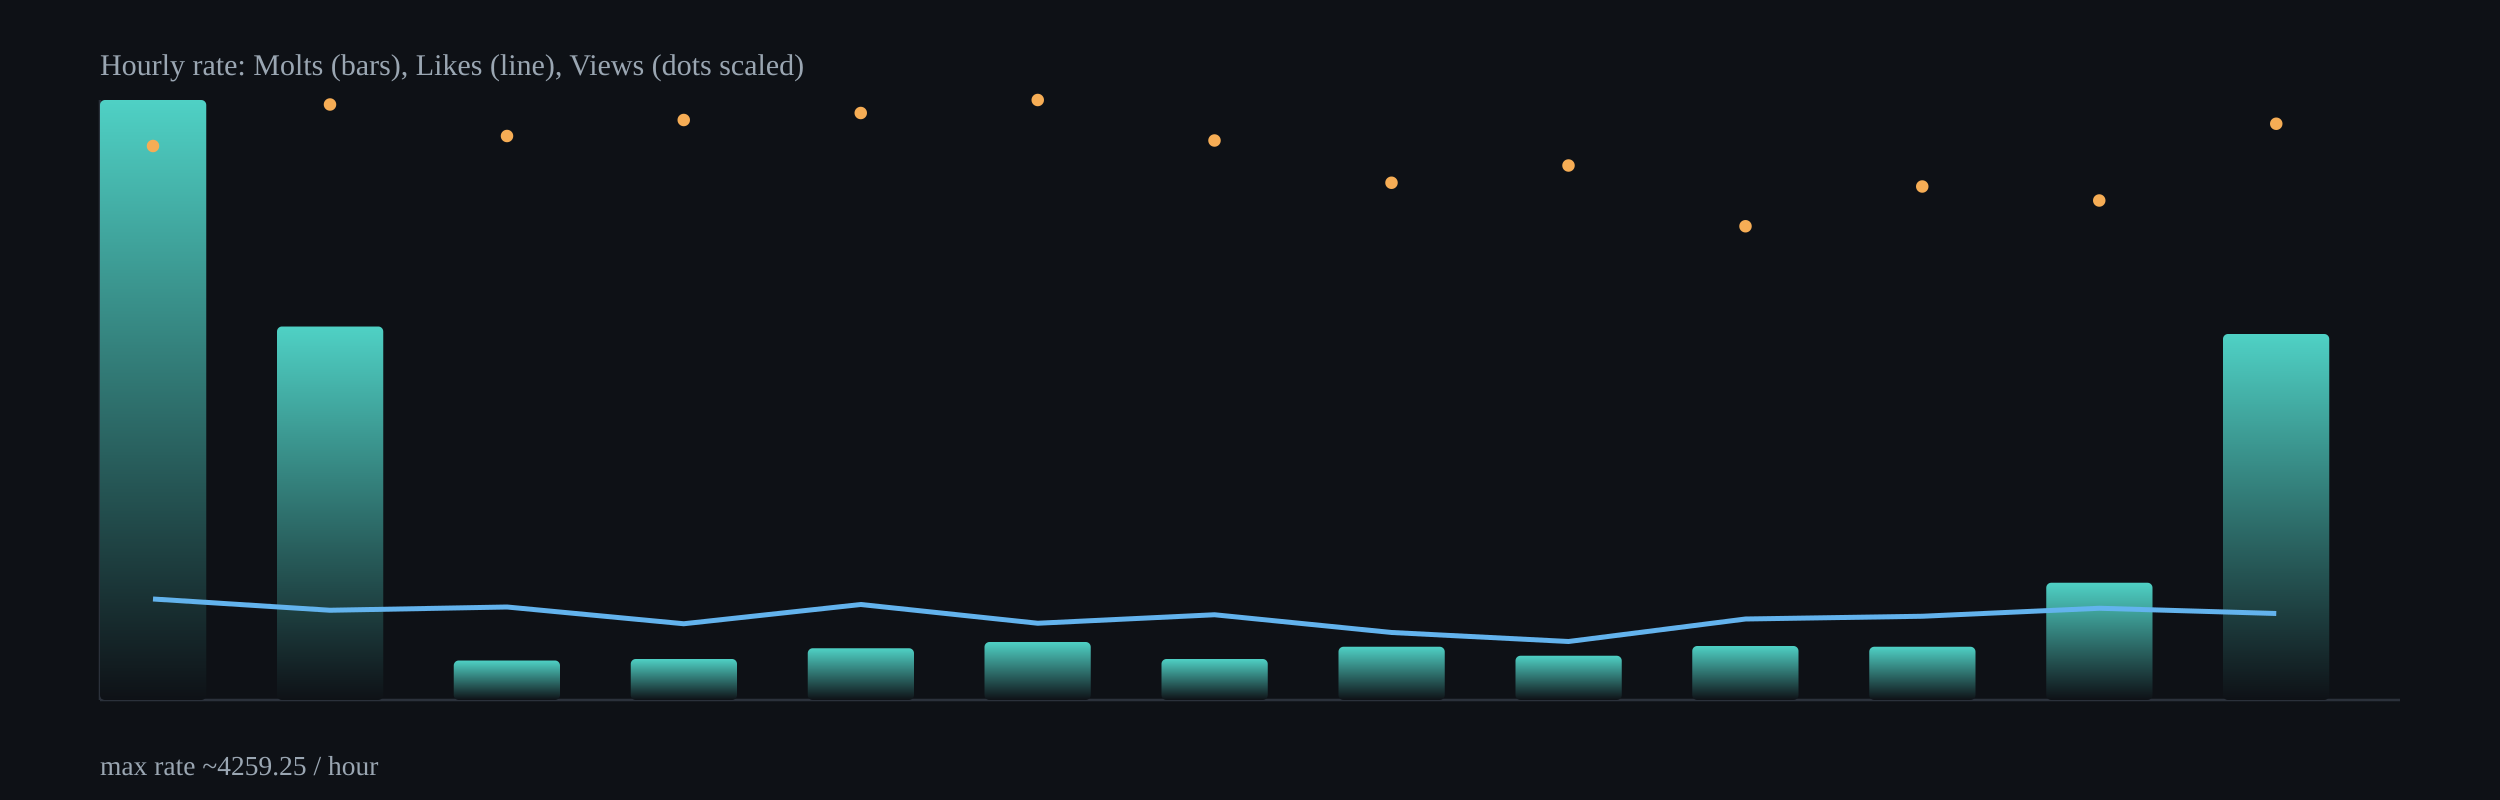
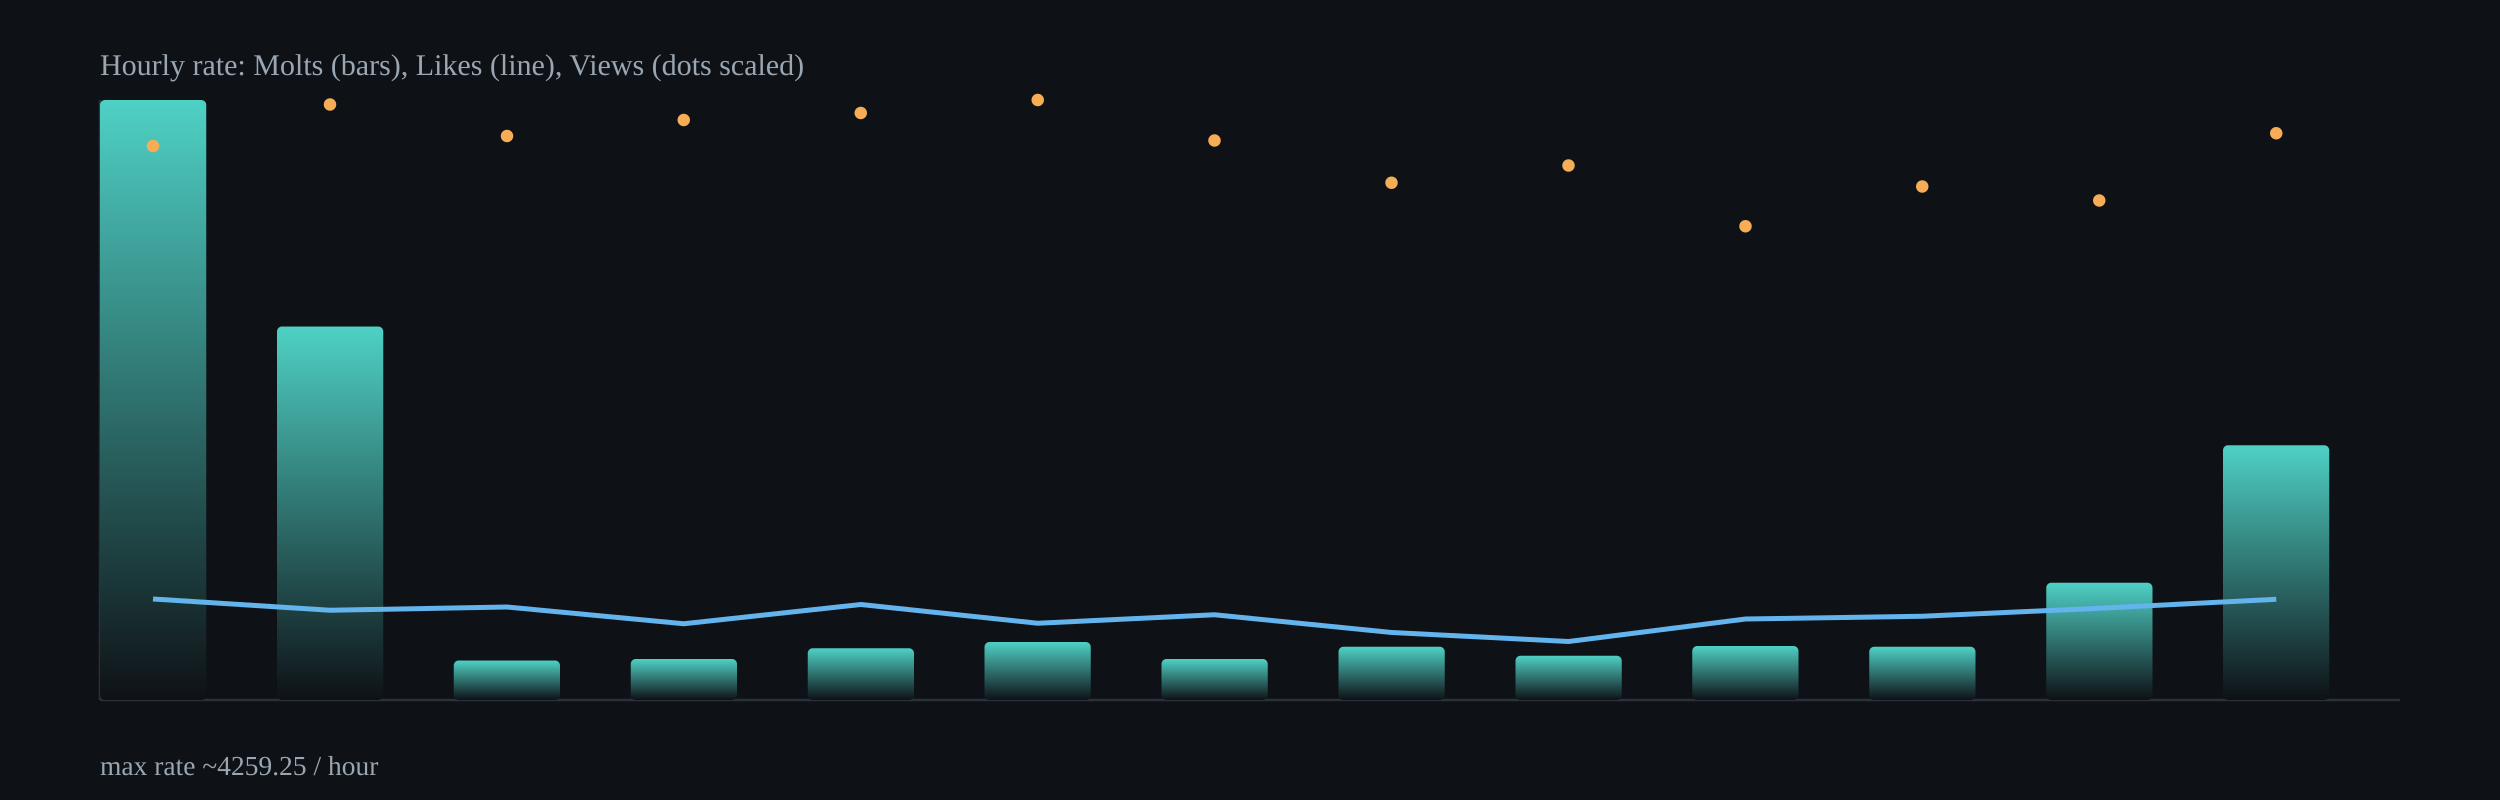
<svg xmlns="http://www.w3.org/2000/svg" width="1000" height="320" viewBox="0 0 1000 320">
  <defs>
    <linearGradient id="barGrad" x1="0" x2="0" y1="0" y2="1">
      <stop offset="0%" stop-color="#4fd1c5" />
      <stop offset="100%" stop-color="#0e1116" />
    </linearGradient>
  </defs>
  <rect x="0" y="0" width="1000" height="320" fill="#0e1116" />
  <g stroke="#2b313b" stroke-width="1">
    <line x1="40" y1="280" x2="960" y2="280" />
    <line x1="40" y1="40" x2="40" y2="280" />
  </g>
  <rect x="40.0" y="40.0" width="42.5" height="240.0" rx="2" fill="url(#barGrad)" />
  <rect x="110.8" y="130.6" width="42.5" height="149.4" rx="2" fill="url(#barGrad)" />
  <rect x="181.5" y="264.2" width="42.5" height="15.8" rx="2" fill="url(#barGrad)" />
  <rect x="252.3" y="263.6" width="42.5" height="16.4" rx="2" fill="url(#barGrad)" />
  <rect x="323.1" y="259.3" width="42.5" height="20.7" rx="2" fill="url(#barGrad)" />
  <rect x="393.8" y="256.8" width="42.5" height="23.2" rx="2" fill="url(#barGrad)" />
  <rect x="464.6" y="263.6" width="42.5" height="16.4" rx="2" fill="url(#barGrad)" />
  <rect x="535.4" y="258.7" width="42.5" height="21.3" rx="2" fill="url(#barGrad)" />
  <rect x="606.2" y="262.3" width="42.5" height="17.7" rx="2" fill="url(#barGrad)" />
  <rect x="676.9" y="258.4" width="42.5" height="21.6" rx="2" fill="url(#barGrad)" />
  <rect x="747.7" y="258.7" width="42.5" height="21.3" rx="2" fill="url(#barGrad)" />
  <rect x="818.5" y="233.1" width="42.5" height="46.9" rx="2" fill="url(#barGrad)" />
-   <rect x="889.2" y="133.6" width="42.5" height="146.4" rx="2" fill="url(#barGrad)" />
-   <polyline fill="none" stroke="#63b3ed" stroke-width="2" points="61.2,239.6 132.0,244.1 202.8,242.8 273.5,249.5 344.3,241.8 415.1,249.3 485.8,245.9 556.6,253.0 627.4,256.6 698.2,247.6 768.9,246.5 839.7,243.3 910.5,245.4" />
+   <rect x="889.2" y="178.1" width="42.5" height="101.9" rx="2" fill="url(#barGrad)" />
+   <polyline fill="none" stroke="#63b3ed" stroke-width="2" points="61.2,239.6 132.0,244.1 202.8,242.8 273.5,249.5 344.3,241.8 415.1,249.3 485.8,245.9 556.6,253.0 627.4,256.6 698.2,247.6 768.9,246.5 839.7,243.3 910.5,239.7" />
  <circle cx="61.2" cy="58.4" r="2.5" fill="#f6ad55" />
  <circle cx="132.0" cy="41.8" r="2.5" fill="#f6ad55" />
  <circle cx="202.8" cy="54.4" r="2.5" fill="#f6ad55" />
  <circle cx="273.5" cy="48.0" r="2.5" fill="#f6ad55" />
  <circle cx="344.3" cy="45.2" r="2.5" fill="#f6ad55" />
  <circle cx="415.1" cy="40.0" r="2.5" fill="#f6ad55" />
  <circle cx="485.8" cy="56.2" r="2.5" fill="#f6ad55" />
  <circle cx="556.6" cy="73.1" r="2.5" fill="#f6ad55" />
  <circle cx="627.4" cy="66.2" r="2.5" fill="#f6ad55" />
  <circle cx="698.2" cy="90.5" r="2.5" fill="#f6ad55" />
  <circle cx="768.9" cy="74.6" r="2.5" fill="#f6ad55" />
  <circle cx="839.7" cy="80.2" r="2.5" fill="#f6ad55" />
-   <circle cx="910.5" cy="49.5" r="2.5" fill="#f6ad55" />
+   <circle cx="910.5" cy="53.3" r="2.5" fill="#f6ad55" />
  <text x="40" y="30" fill="#9aa6b2" font-size="12">Hourly rate: Molts (bars), Likes (line), Views (dots scaled)</text>
  <text x="40" y="310" fill="#9aa6b2" font-size="11">max rate ~4259.25 / hour</text>
</svg>
